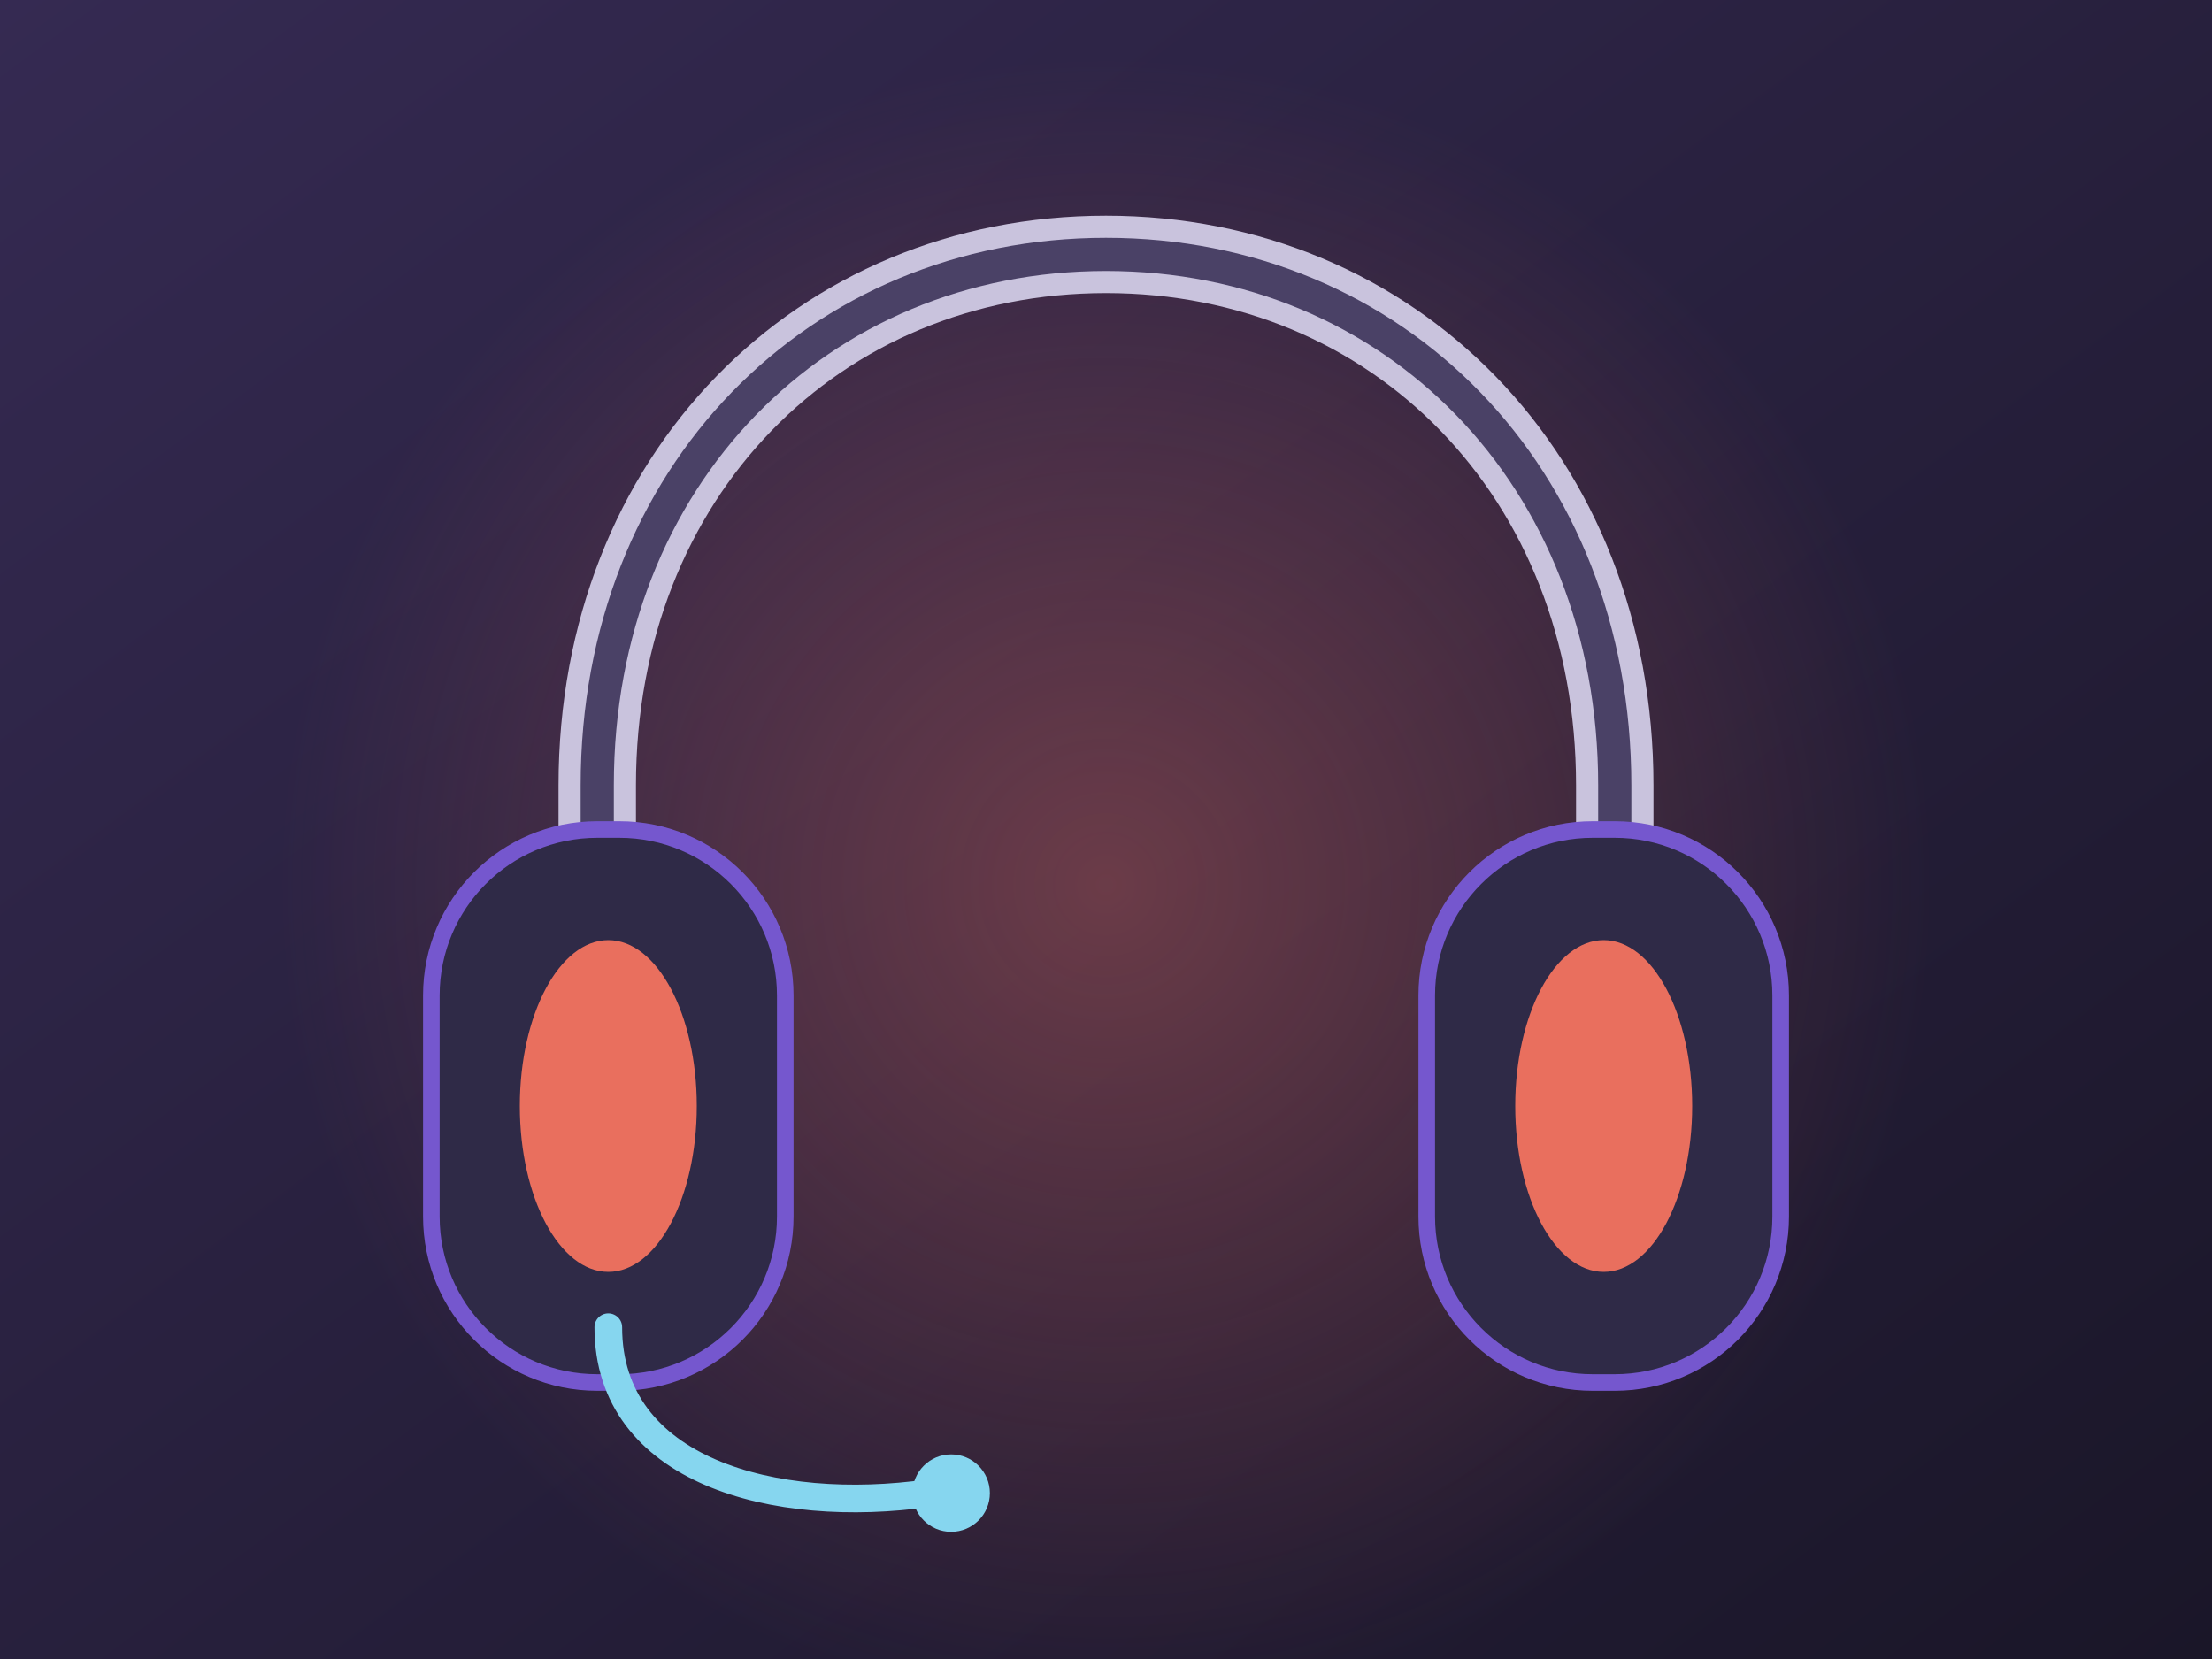
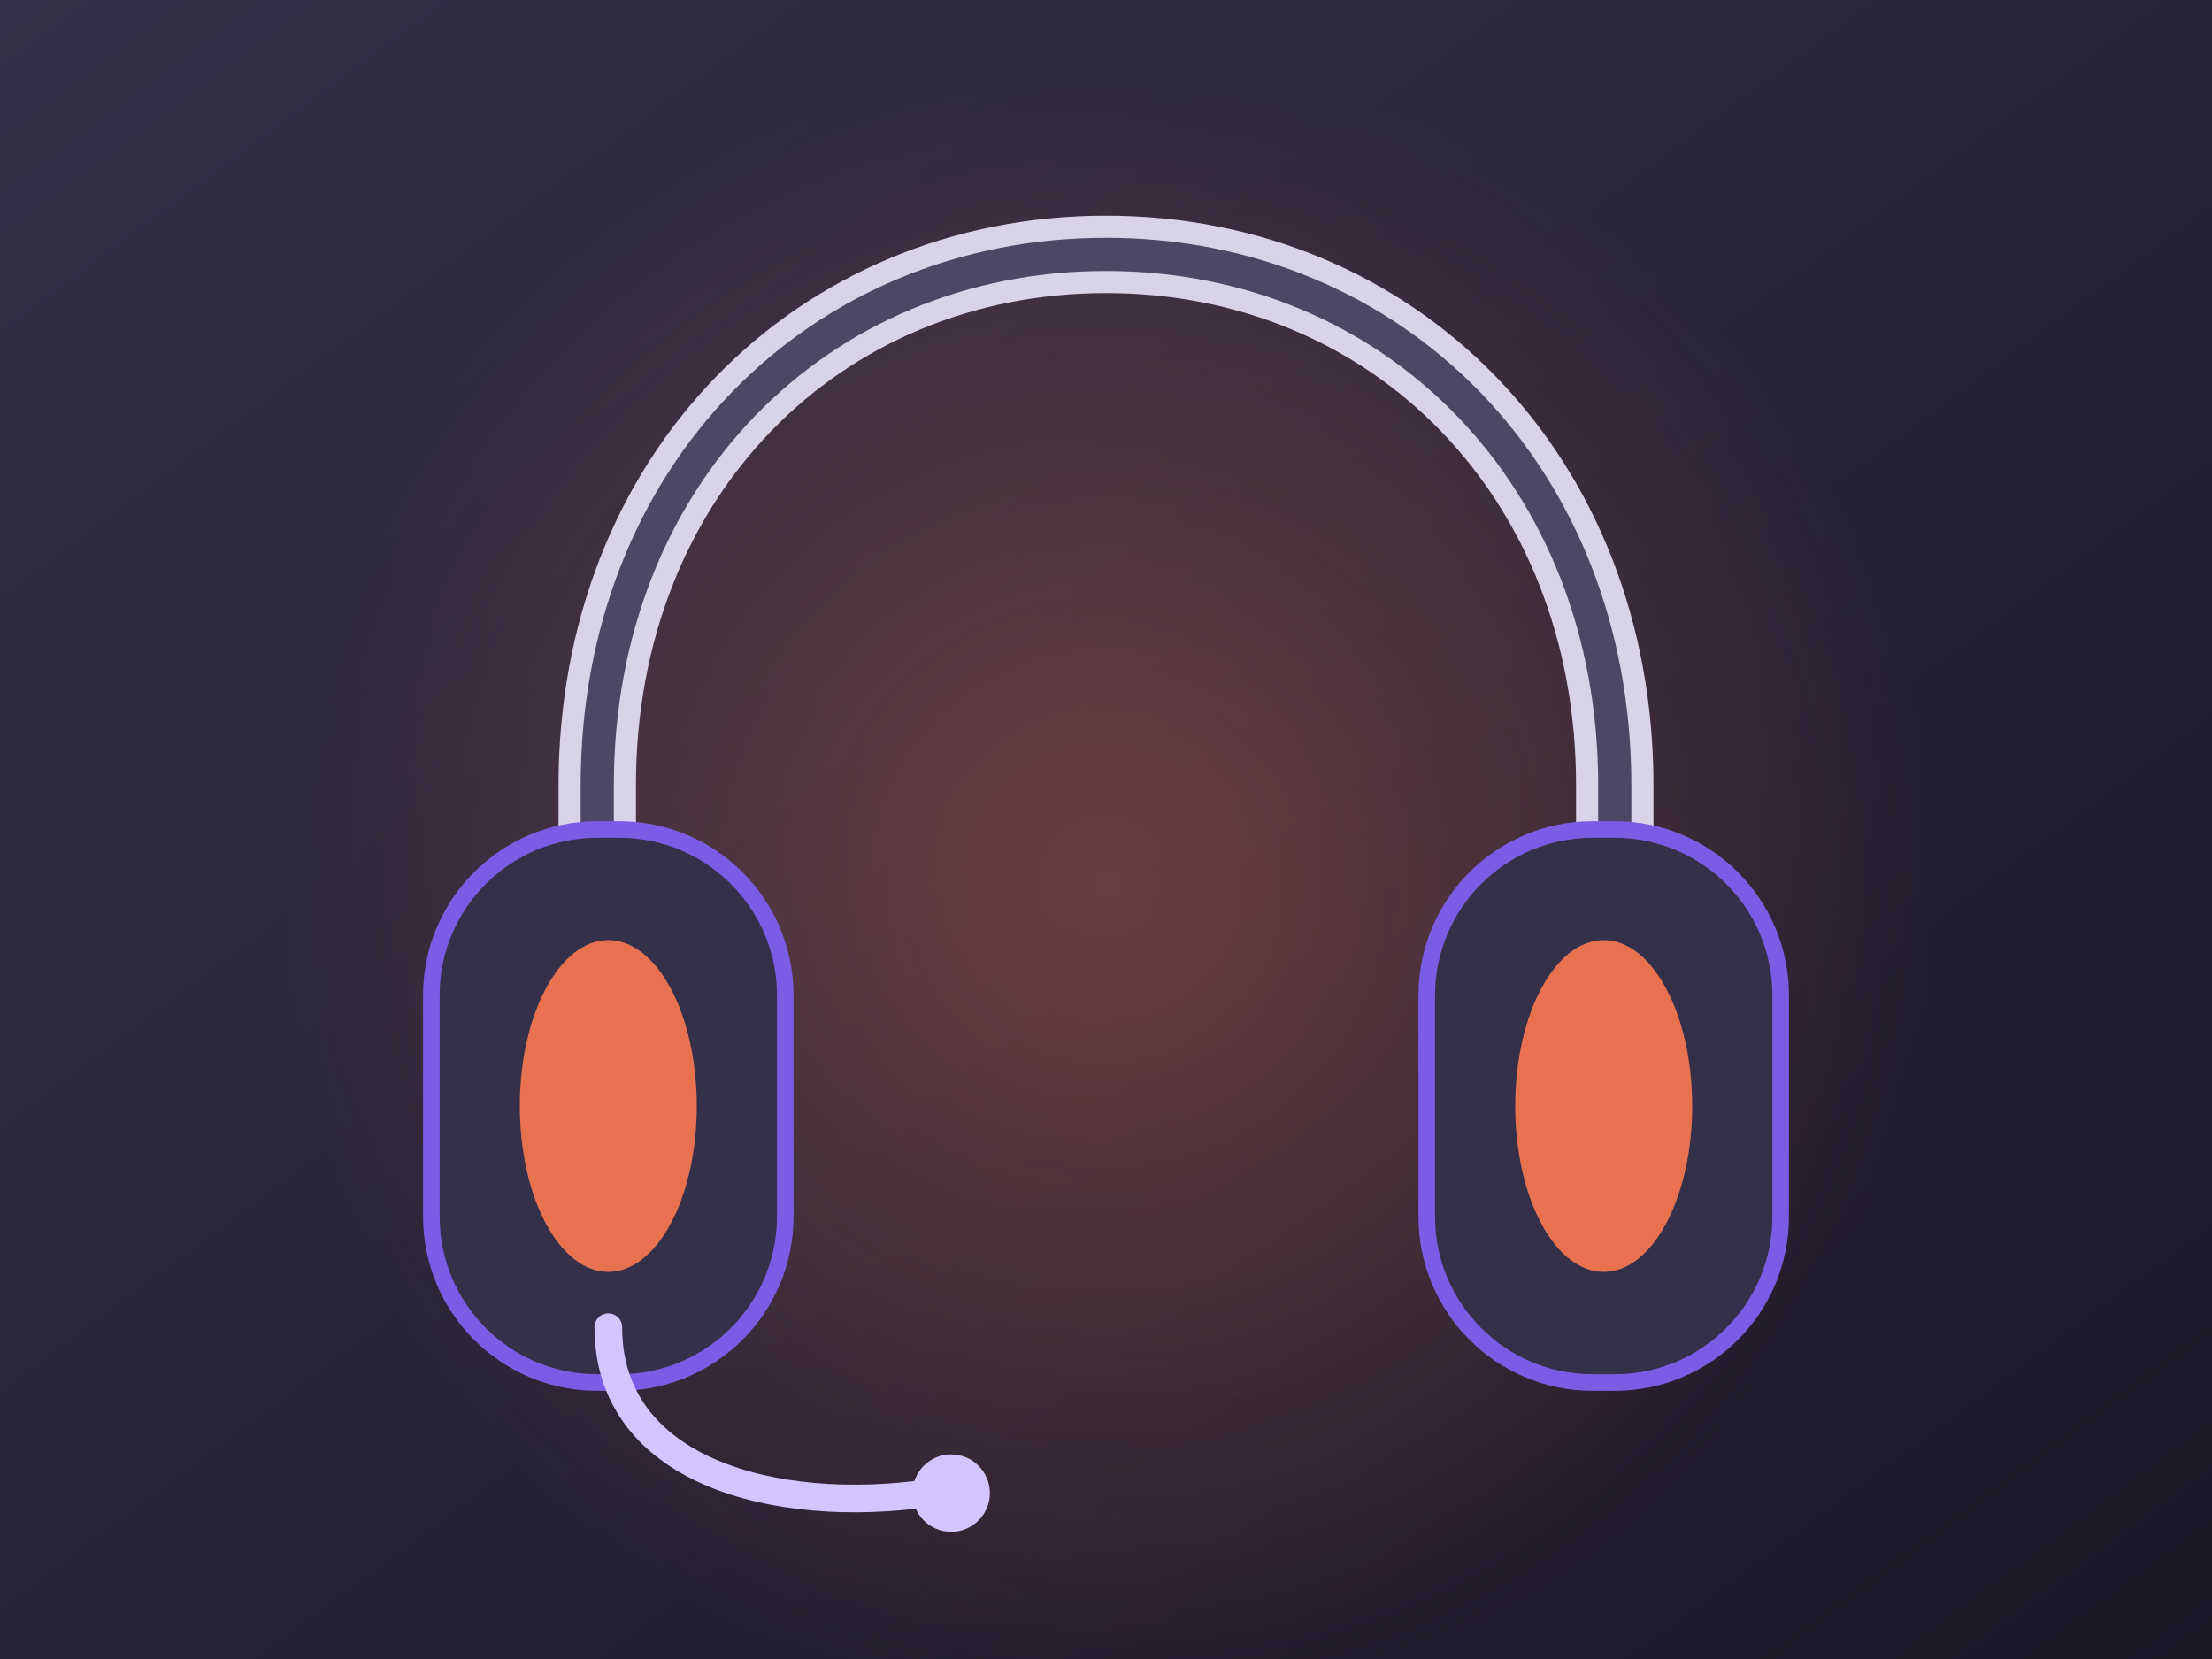
<svg xmlns="http://www.w3.org/2000/svg" viewBox="0 0 400 300" role="img" aria-label="Auriculares">
  <defs>
    <linearGradient id="bg" x1="0" y1="0" x2="1" y2="1">
-       <stop offset="0" stop-color="#352a52" />
-       <stop offset="1" stop-color="#1a1628" />
+       <stop offset="0" stop-color="#353049" />
+       <stop offset="1" stop-color="#1B1727" />
    </linearGradient>
    <radialGradient id="glow" cx=".5" cy=".5" r=".5">
-       <stop offset="0" stop-color="#e96f5e" stop-opacity=".35" />
-       <stop offset="1" stop-color="#e96f5e" stop-opacity="0" />
+       <stop offset="0" stop-color="#E8724F" stop-opacity=".35" />
+       <stop offset="1" stop-color="#E8724F" stop-opacity="0" />
    </radialGradient>
  </defs>
  <rect width="400" height="300" fill="url(#bg)" />
  <circle cx="200" cy="160" r="150" fill="url(#glow)" />
-   <path d="M108 170v-28c0-56 40-96 92-96s92 40 92 96v28" fill="none" stroke="#c9c3dd" stroke-width="14" stroke-linecap="round" />
-   <path d="M108 170v-28c0-56 40-96 92-96s92 40 92 96v28" fill="none" stroke="#4a4166" stroke-width="6" stroke-linecap="round" />
-   <rect x="78" y="150" width="64" height="100" rx="30" fill="#2f2a47" stroke="#7557ce" stroke-width="3" />
-   <rect x="258" y="150" width="64" height="100" rx="30" fill="#2f2a47" stroke="#7557ce" stroke-width="3" />
-   <ellipse cx="110" cy="200" rx="16" ry="30" fill="#e96f5e" />
-   <ellipse cx="290" cy="200" rx="16" ry="30" fill="#e96f5e" />
-   <path d="M110 240c0 26 30 34 58 30" fill="none" stroke="#86d6ef" stroke-width="5" stroke-linecap="round" />
-   <circle cx="172" cy="270" r="7" fill="#86d6ef" />
+   <path d="M108 170v-28c0-56 40-96 92-96s92 40 92 96v28" fill="none" stroke="#D9D3EA" stroke-width="14" stroke-linecap="round" />
+   <path d="M108 170v-28c0-56 40-96 92-96s92 40 92 96v28" fill="none" stroke="#4D4766" stroke-width="6" stroke-linecap="round" />
+   <rect x="78" y="150" width="64" height="100" rx="30" fill="#353049" stroke="#7B5CE5" stroke-width="3" />
+   <rect x="258" y="150" width="64" height="100" rx="30" fill="#353049" stroke="#7B5CE5" stroke-width="3" />
+   <ellipse cx="110" cy="200" rx="16" ry="30" fill="#E8724F" />
+   <ellipse cx="290" cy="200" rx="16" ry="30" fill="#E8724F" />
+   <path d="M110 240c0 26 30 34 58 30" fill="none" stroke="#D3C5FF" stroke-width="5" stroke-linecap="round" />
+   <circle cx="172" cy="270" r="7" fill="#D3C5FF" />
</svg>
